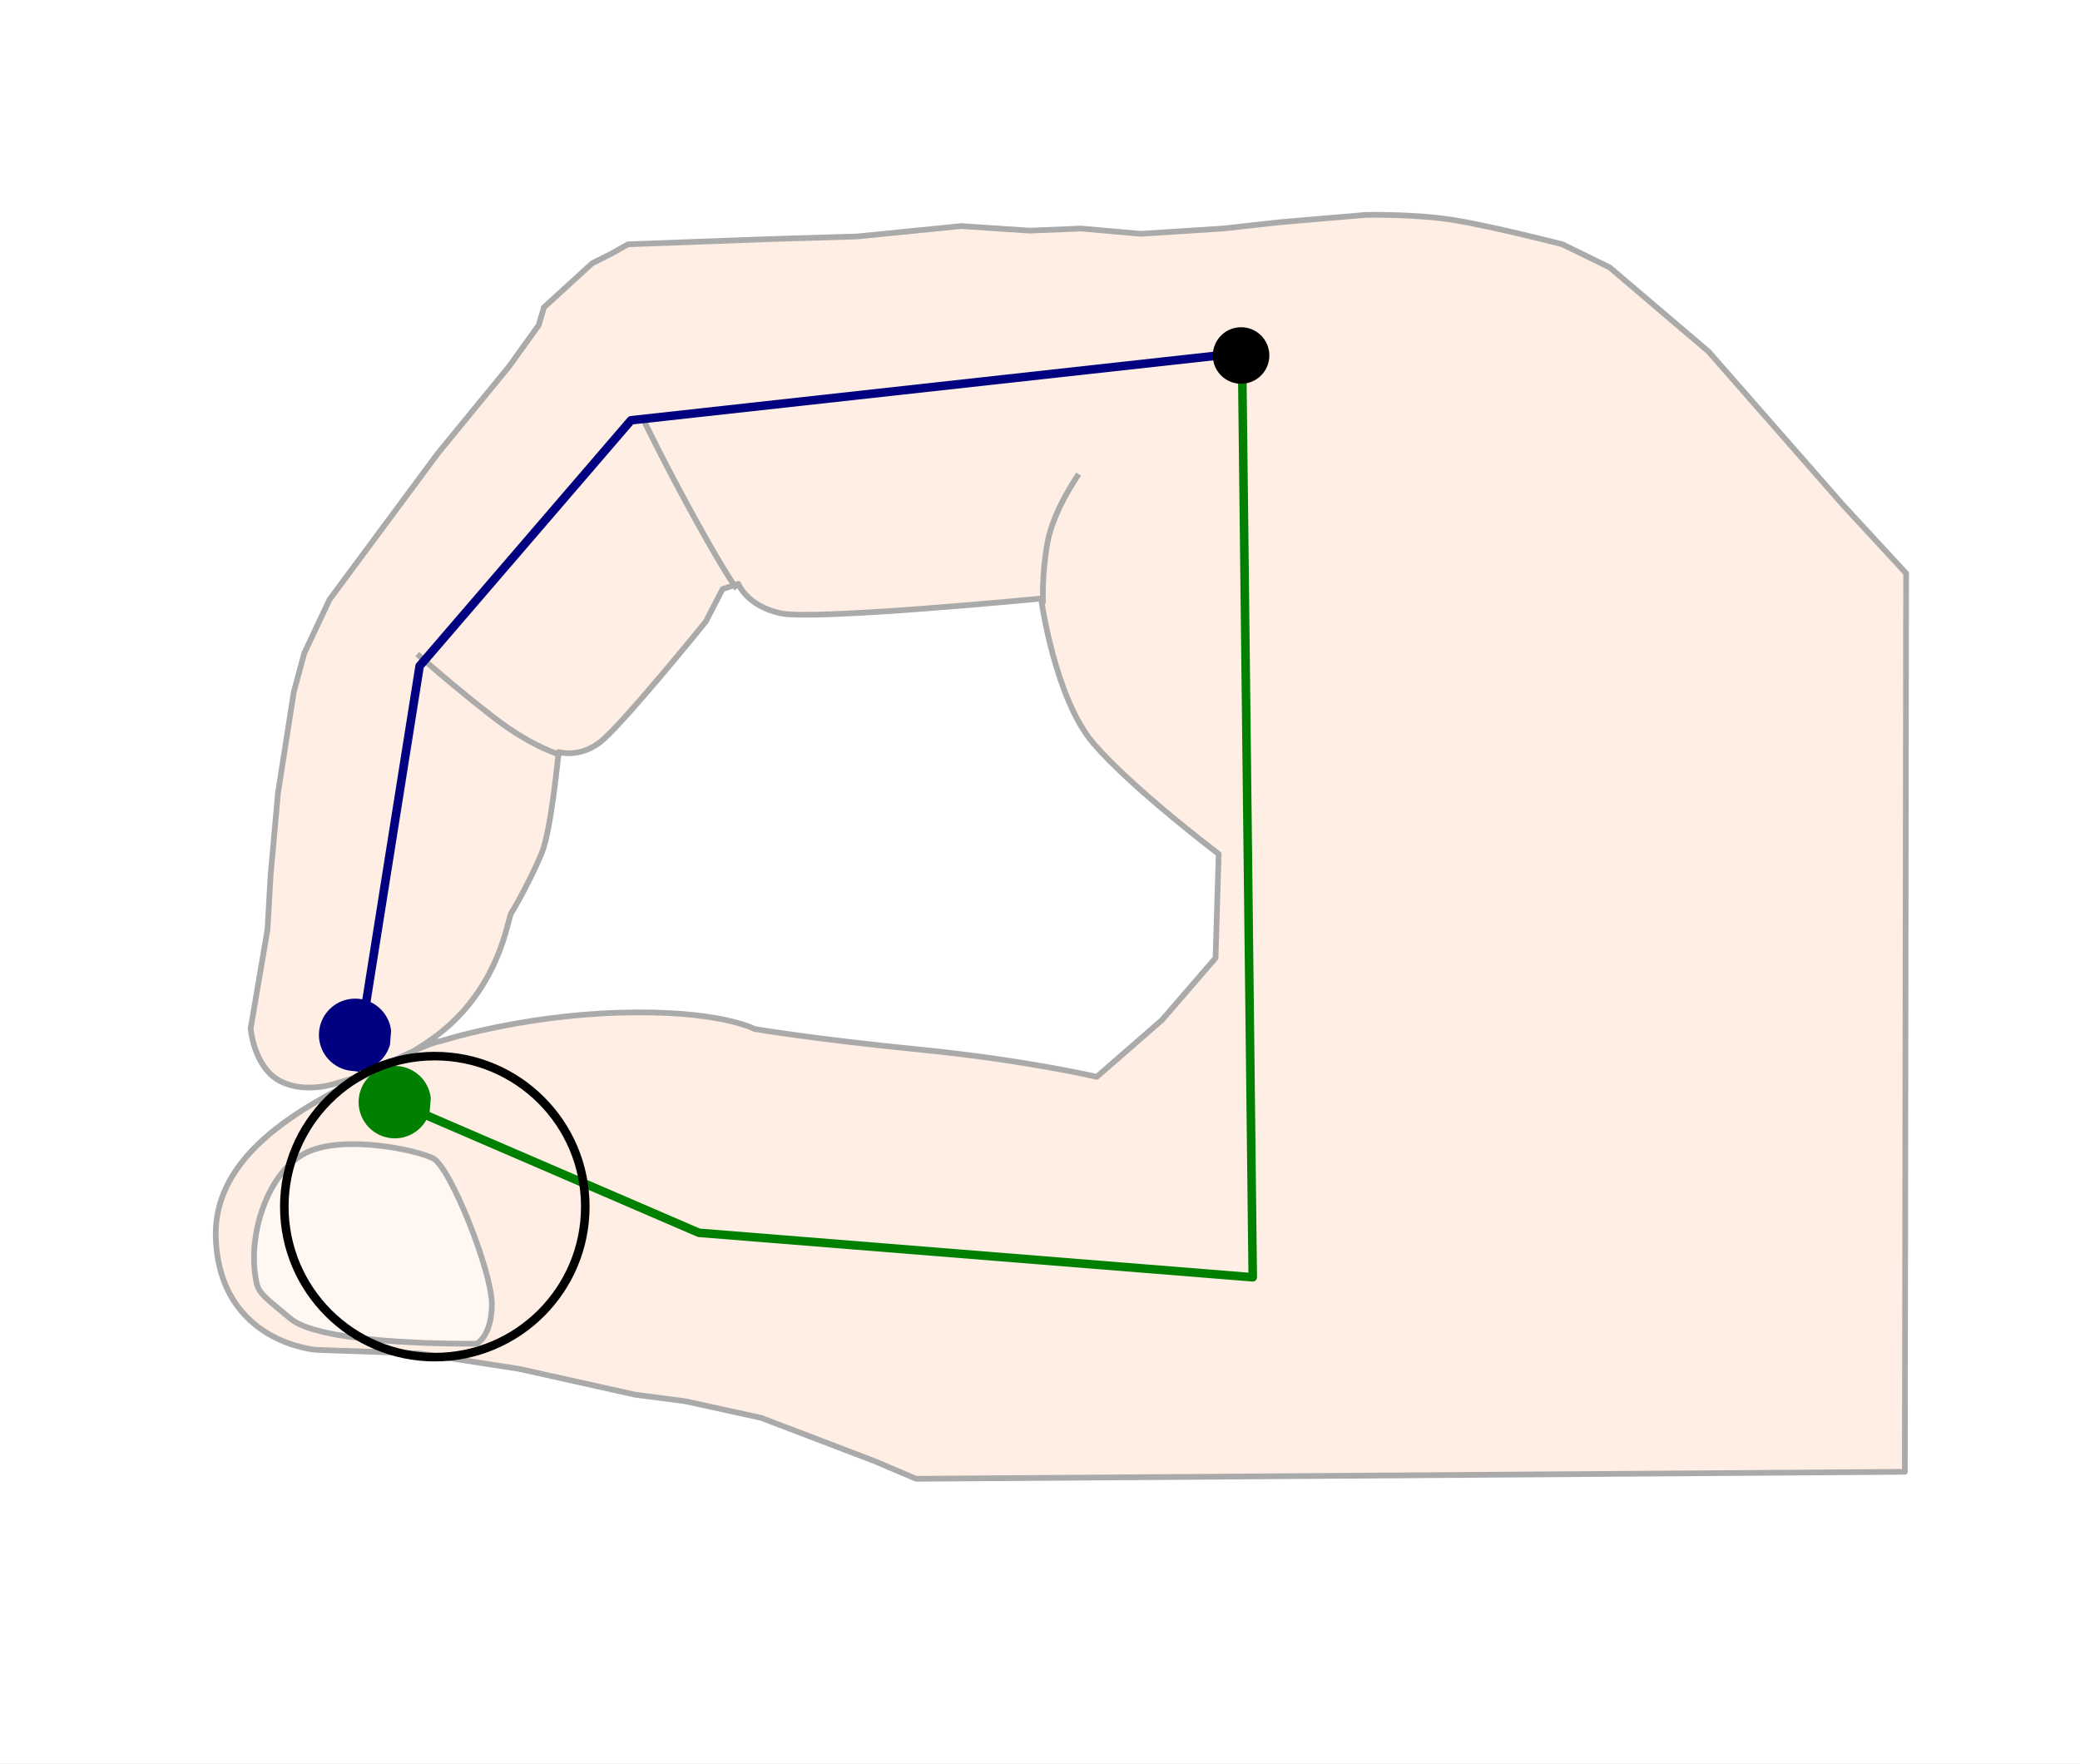
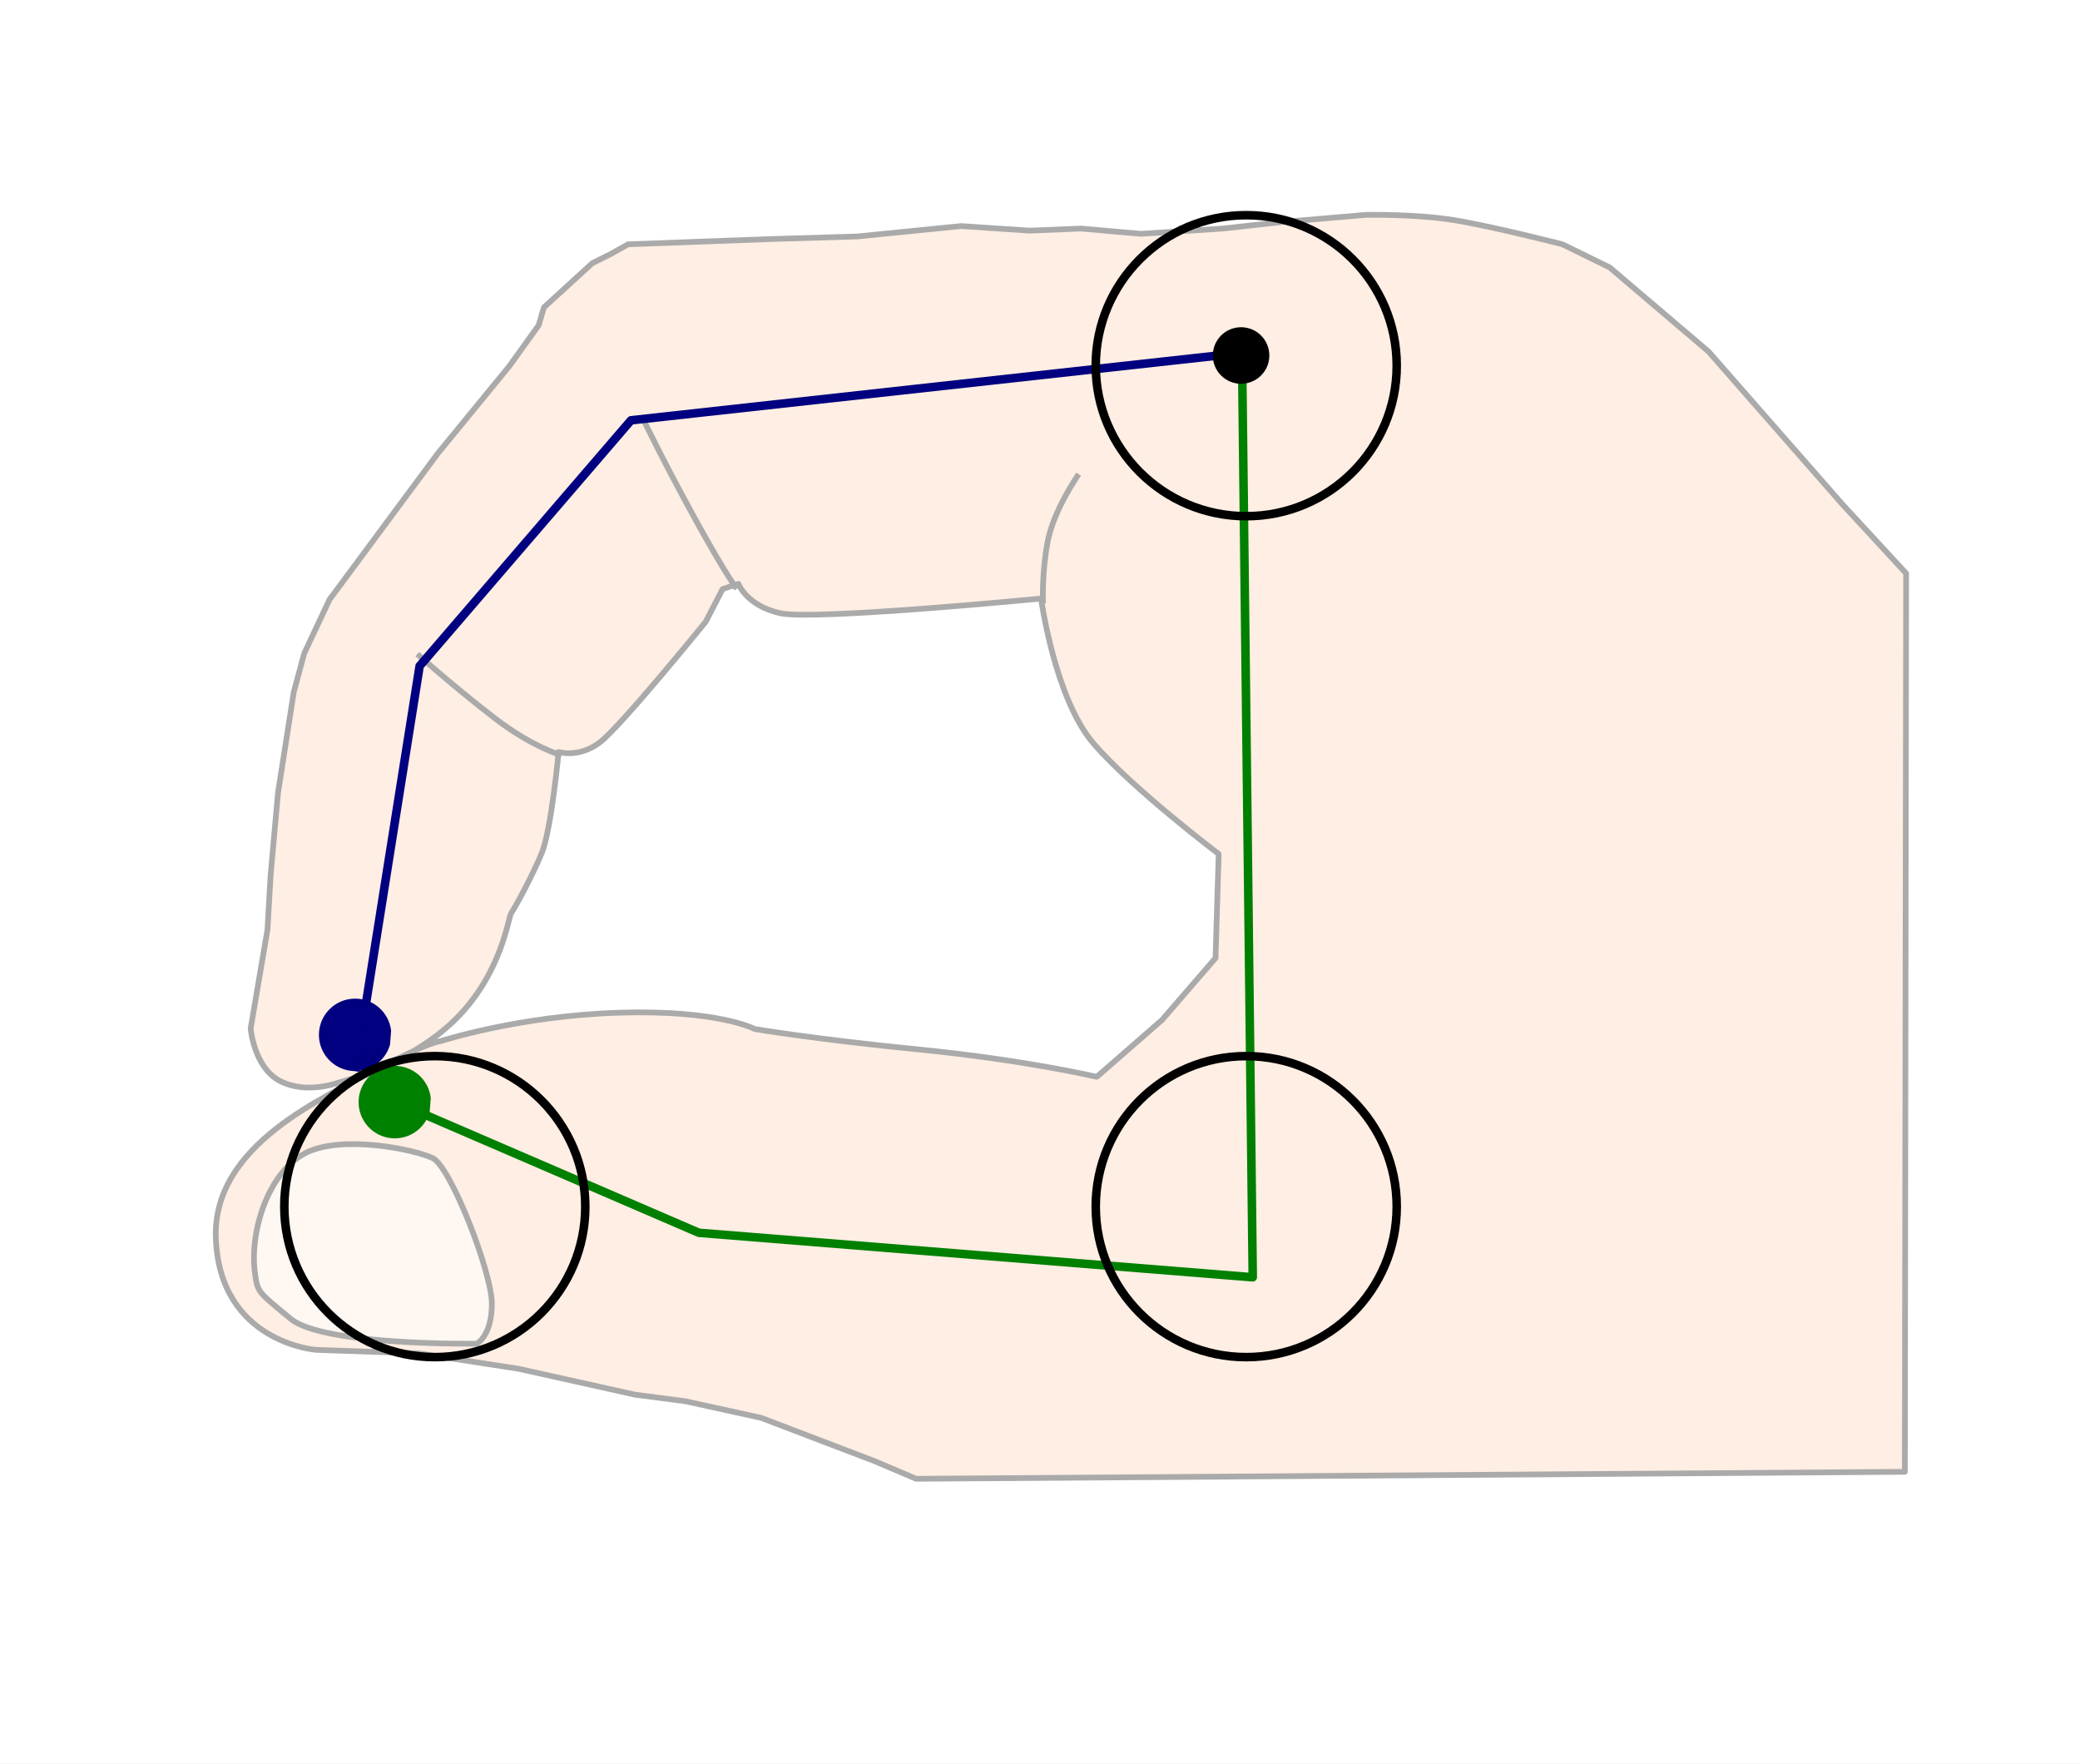
<svg xmlns="http://www.w3.org/2000/svg" width="193.082mm" height="163.683mm" viewBox="0 0 193.082 163.683" version="1.1" id="svg1">
  <defs id="defs1" />
  <g id="layer12" transform="translate(71.63609,-146.6452)" style="display:inline">
    <rect style="opacity:1;fill:#ffffff;stroke-width:0.529;stroke-linejoin:round" id="rect1" width="193.082" height="163.683" x="-71.636" y="146.645" />
  </g>
  <g id="layer4" style="display:inline;opacity:1" transform="translate(62.27912,-197.0285)">
    <g id="g2" style="opacity:0.334">
      <path style="display:inline;fill:#ffccaa;fill-opacity:1;stroke:#000000;stroke-width:0.529;stroke-linejoin:round;stroke-dasharray:none" d="m 114.662,250.246 v 0 l -5.854,-6.342 -12.489,-14.245 -9.171,-7.806 -4.391,-2.147 c 0,0 -6.44,-1.659 -10.05,-2.244 -3.61,-0.585 -8.196,-0.488 -8.196,-0.488 l -8.001,0.683 -5.269,0.585 -7.61,0.488 -2.244,-0.195 -3.317,-0.293 -4.781,0.195 -6.339,-0.425 -9.659,0.966 -8.004,0.239 -13.269,0.488 -1.561,0.878 -1.756,0.878 -4.488,4.098 -0.488,1.659 -2.732,3.805 -6.635,8.098 -10.05,13.562 -2.342,4.976 -0.976,3.61 -1.464,9.367 -0.683,7.61 -0.293,5.074 -1.561,9.171 c 0,0 0.293,3.61 2.732,4.878 2.439,1.268 5.378,0.16 5.378,0.16 0,0 6.663,-1.647 10.956,-5.94 4.293,-4.293 4.838,-9.441 5.131,-9.831 0.293,-0.39 1.951,-3.415 2.829,-5.561 0.878,-2.147 1.561,-9.367 1.561,-9.367 0,0 1.854,0.585 3.805,-0.878 1.951,-1.464 9.854,-11.22 9.854,-11.22 l 1.561,-3.025 1.464,-0.488 c 0,0 0.781,2.049 3.903,2.732 3.122,0.683 24.197,-1.366 24.197,-1.366 0,0 1.268,9.269 4.878,13.465 3.61,4.195 11.611,10.245 11.611,10.245 l -0.293,9.659 -4.976,5.757 -6.049,5.269 c 0,0 -6.635,-1.561 -16.489,-2.537 -9.854,-0.976 -15.278,-1.906 -15.278,-1.906 0,0 -3.358,-1.802 -12.627,-1.509 -9.269,0.293 -16.489,2.634 -16.489,2.634 0,0 -1.098,0.035 -5.911,2.611 -4.838,2.589 -15.312,6.998 -14.982,15.684 0.369,9.719 9.311,10.364 9.311,10.364 l 9.557,0.333 9.256,1.428 10.789,2.399 4.669,0.609 7.042,1.544 10.512,4.01 3.875,1.645 91.778,-0.648 z" id="path1" />
      <path style="display:inline;opacity:0.993;fill:#ffe6d5;fill-opacity:0.996;stroke:#000000;stroke-width:0.529;stroke-linecap:butt;stroke-linejoin:miter;stroke-dasharray:none;stroke-opacity:1" d="m -38.609,315.23 c -0.542,-4.009 1.306,-9.466 4.71,-11.188 3.404,-1.722 10.169,-0.313 11.805,0.492 1.636,0.806 5.464,10.526 5.473,13.508 0.009,2.981 -1.398,3.706 -1.398,3.706 0,0 -14.229,0.211 -17.271,-2.304 -3.042,-2.515 -3.079,-2.443 -3.319,-4.214 z" id="path4586" />
      <path style="display:inline;fill:none;stroke:#000000;stroke-width:0.529;stroke-linejoin:round;stroke-dasharray:none" d="m -10.165,267.124 c 0,0 -2.622,-0.69 -6.209,-3.45 -3.588,-2.76 -7.175,-5.933 -7.175,-5.933" id="path3" />
      <path style="display:inline;fill:none;stroke:#000000;stroke-width:0.529;stroke-linejoin:round;stroke-dasharray:none" d="m 6.117,251.669 c 0,0 -0.828,-0.966 -3.726,-6.209 -2.898,-5.243 -4.829,-9.245 -4.829,-9.245" id="path4" />
      <path style="display:inline;fill:none;stroke:#000000;stroke-width:0.529;stroke-linejoin:round;stroke-dasharray:none" d="m 34.542,253.049 c 0,0 -0.138,-2.622 0.414,-5.657 0.552,-3.036 2.898,-6.347 2.898,-6.347" id="path5" />
    </g>
  </g>
  <g id="layer11" style="display:inline" transform="translate(71.63609,-146.6452)">
    <path style="display:inline;fill:#000080;stroke:none;stroke-width:0.794;stroke-linejoin:round;stroke-dasharray:none;stroke-dashoffset:0" id="path46" d="m -35.432,243.607 a 3.362,3.362 0 0 1 -3.825,2.402 3.362,3.362 0 0 1 -2.764,-3.572 3.362,3.362 0 0 1 3.286,-3.099 3.362,3.362 0 0 1 3.405,2.968" />
    <path style="display:inline;fill:none;stroke:#000080;stroke-width:0.794;stroke-linejoin:round;stroke-dasharray:none;stroke-dashoffset:0" d="m -38.662,246.074 5.979,-37.609 19.62,-22.808 56.728,-6.258" id="path47" />
    <path style="display:inline;fill:#008000;stroke:none;stroke-width:0.794;stroke-linejoin:round;stroke-dasharray:none;stroke-dashoffset:0" id="path59" d="m -31.749,249.853 a 3.362,3.362 0 0 1 -3.825,2.402 3.362,3.362 0 0 1 -2.764,-3.572 3.362,3.362 0 0 1 3.286,-3.099 3.362,3.362 0 0 1 3.405,2.968" />
    <path style="display:inline;fill:none;stroke:#008000;stroke-width:0.794;stroke-linejoin:round;stroke-dasharray:none;stroke-dashoffset:0" d="m -35.425,248.715 28.664,12.357 51.414,4.13 -0.997,-85.879" id="path60" />
    <circle style="display:inline;fill:#000000;stroke:none;stroke-width:0.794;stroke-linejoin:round;stroke-dasharray:none;stroke-dashoffset:0" id="circle55" cx="43.57" cy="179.642" r="2.624" />
  </g>
  <g id="layer13" style="display:inline">
    <circle style="fill:none;stroke:#000000;stroke-width:0.794;stroke-linejoin:round" id="path6" cx="40.362" cy="111.998" r="13.97" />
+     <circle style="fill:none;stroke:#000000;stroke-width:0.794;stroke-linejoin:round" id="circle1" cx="115.685" cy="111.998" r="13.97" />
+     <circle style="fill:none;stroke:#000000;stroke-width:0.794;stroke-linejoin:round" id="circle2" cx="115.685" cy="33.943" r="13.97" />
  </g>
</svg>
